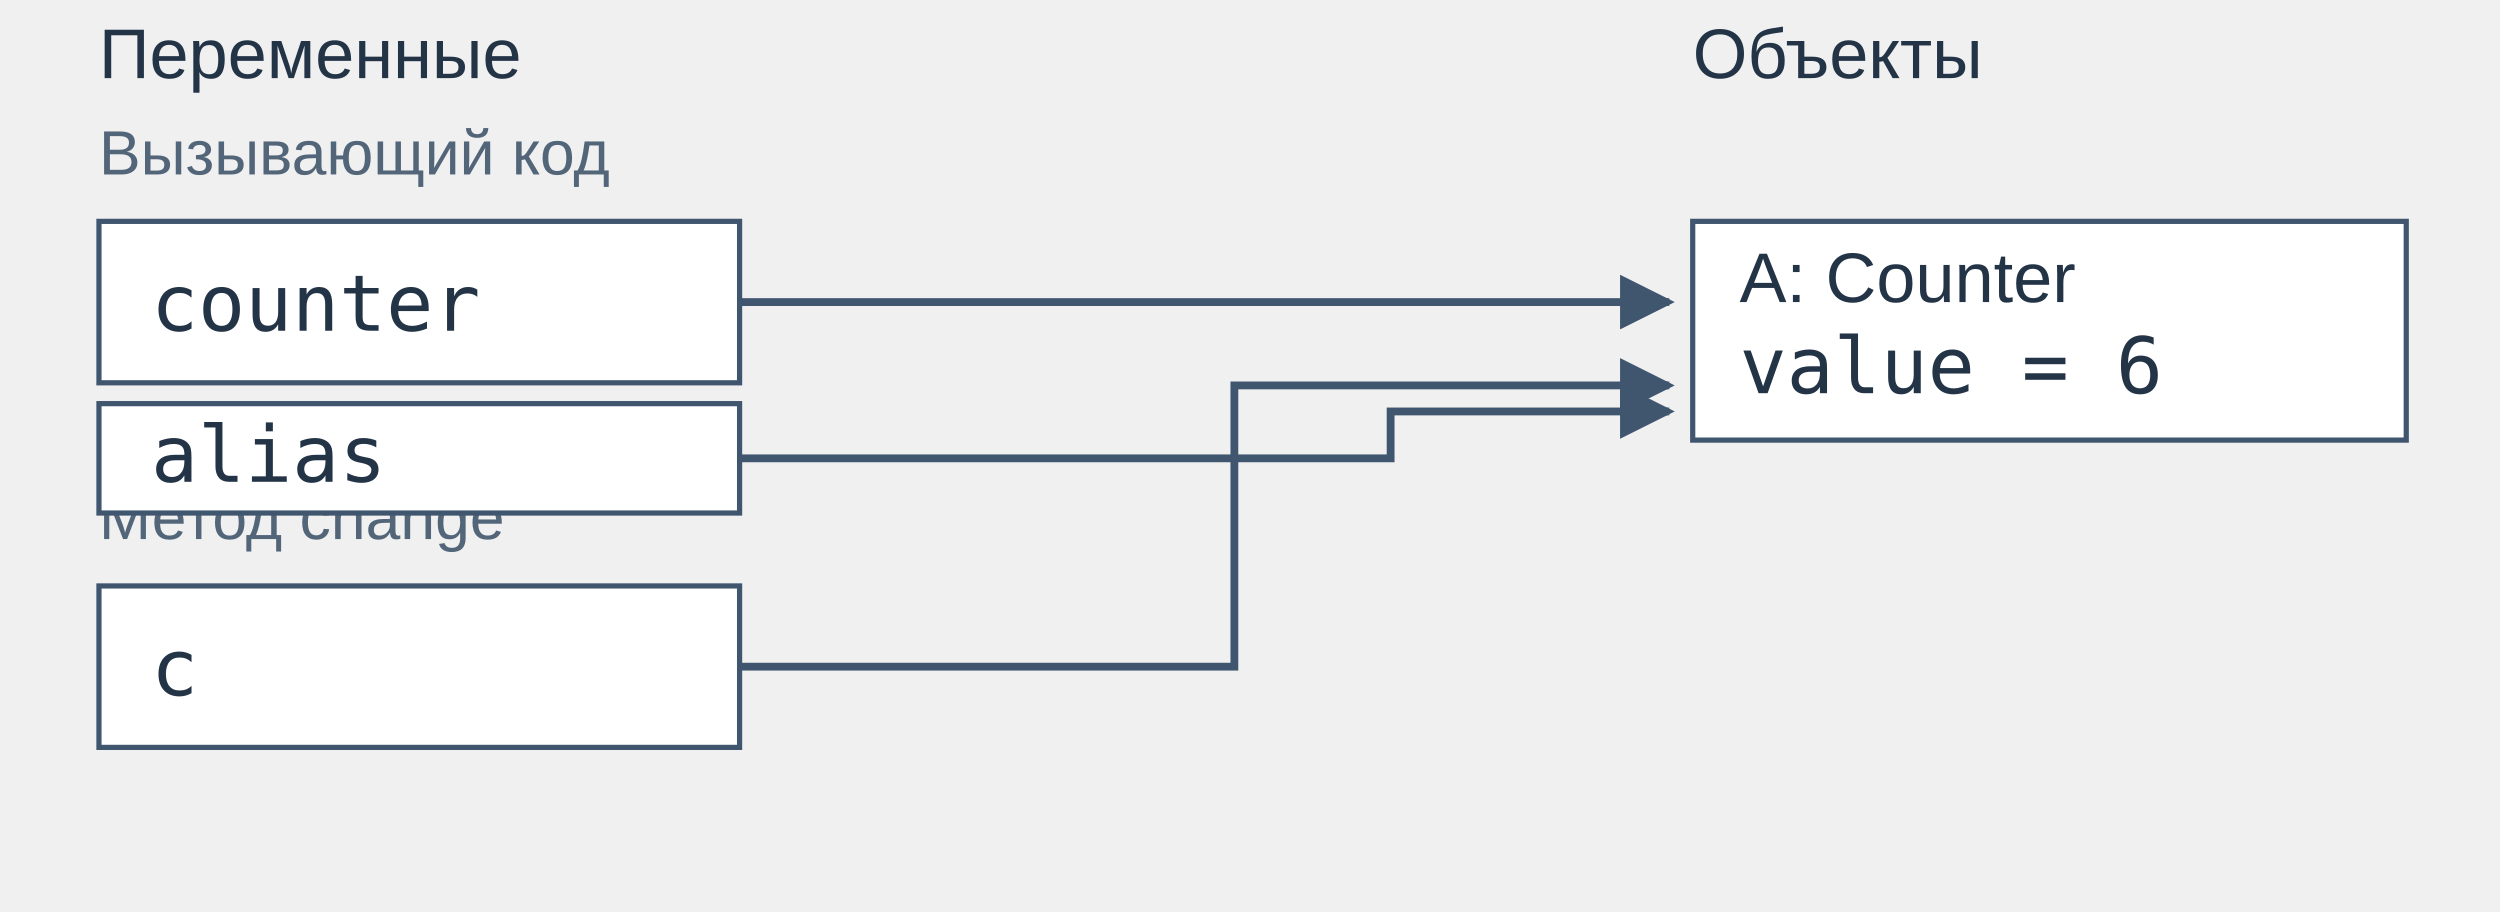
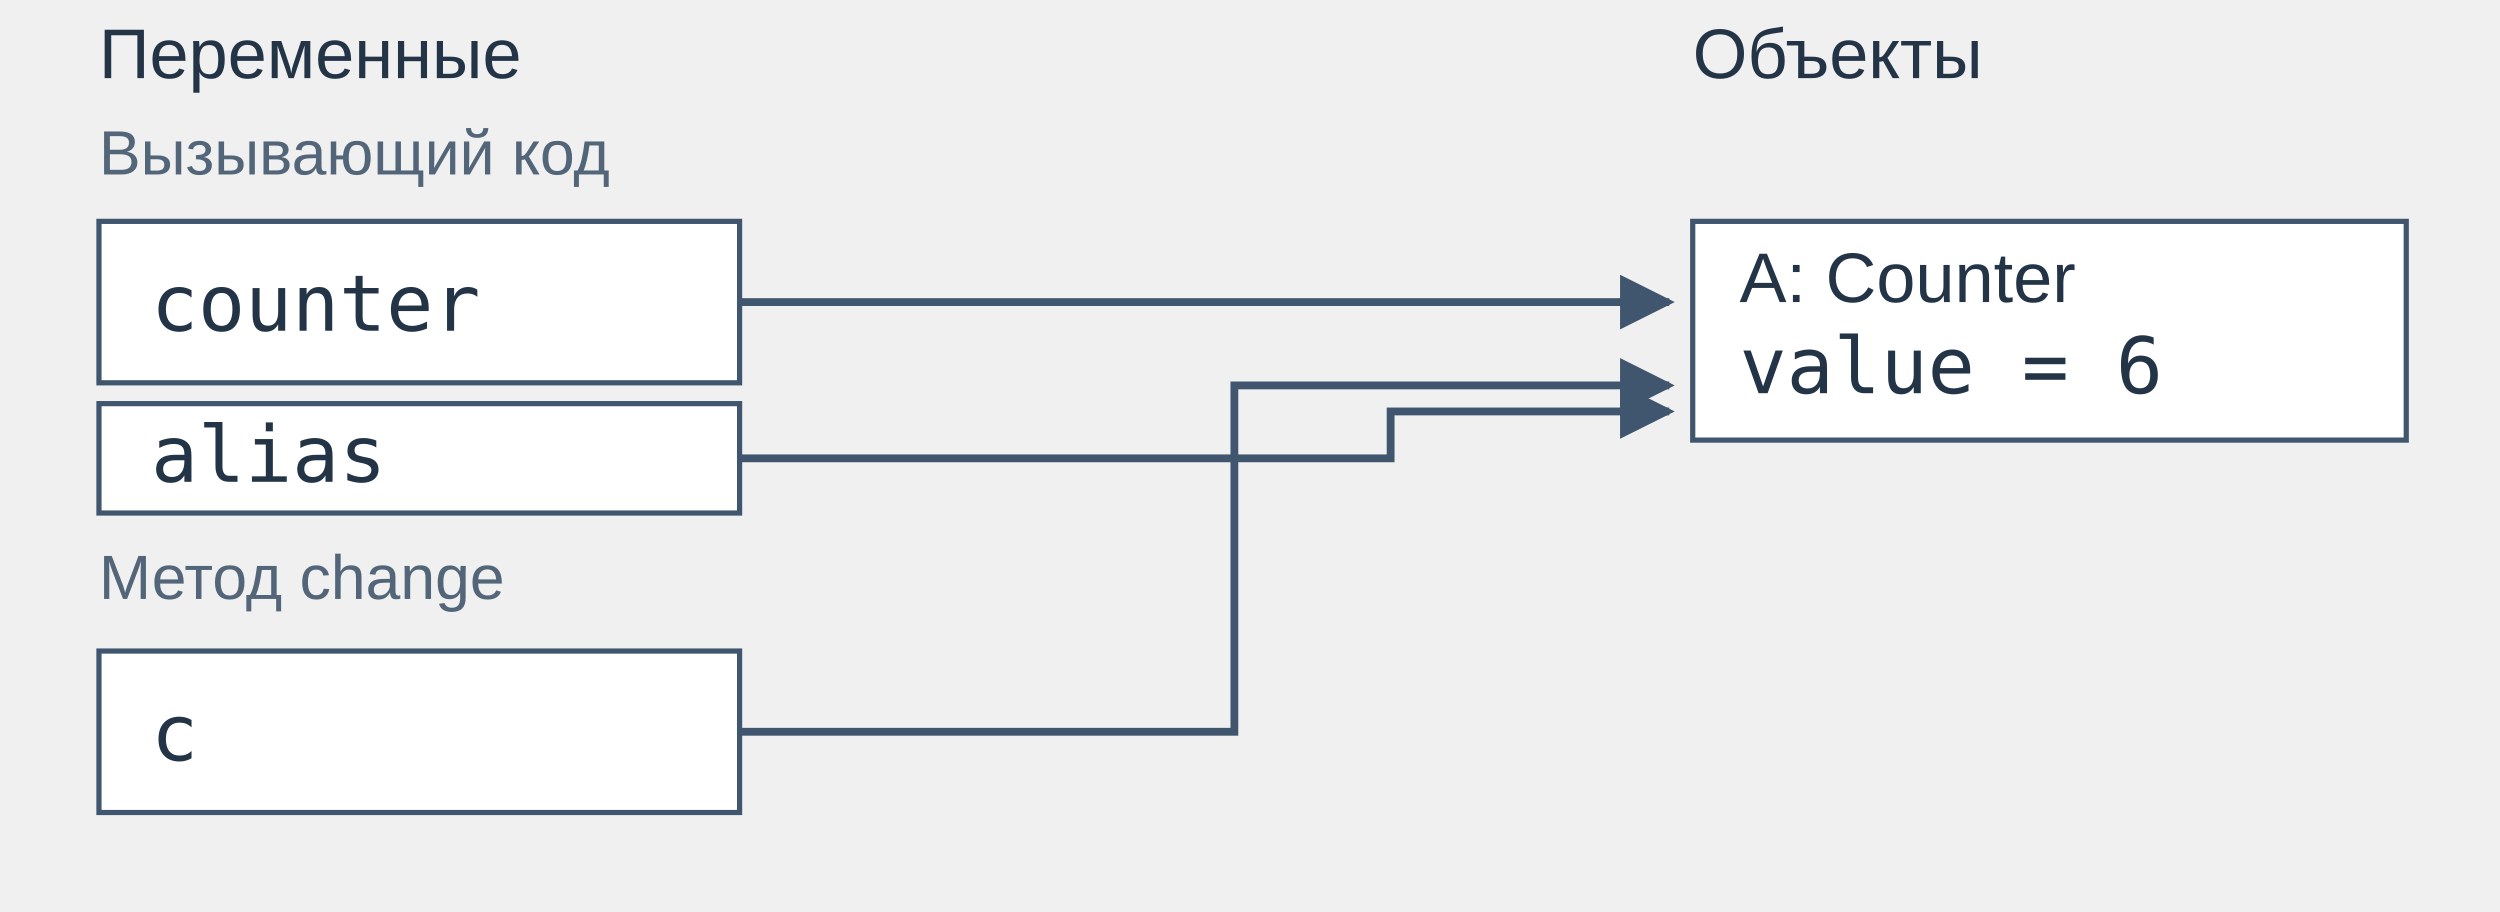
<svg xmlns="http://www.w3.org/2000/svg" viewBox="0 0 960 350" role="img" aria-labelledby="title desc">
  <defs>
    <marker id="arrow" viewBox="0 0 10 10" refX="9" refY="5" markerWidth="7" markerHeight="7" orient="auto-start-reverse">
      <path d="M0 0 L10 5 L0 10 Z" fill="#40566f" />
    </marker>
  </defs>
  <style>text{font-family:Arial,sans-serif;fill:#243447} .label{font-size:27px} .value{font-family:monospace;font-size:30px} .scope{font-size:24px;fill:#536579} .box{fill:#fff;stroke:#40566f;stroke-width:2} .link{fill:none;stroke:#40566f;stroke-width:3;marker-end:url(#arrow)}</style>
  <text x="38" y="30" class="label">Переменные</text>
  <text x="650" y="30" class="label">Объекты</text>
  <text x="38" y="67" class="scope">Вызывающий код</text>
  <rect x="38" y="85" width="246" height="62" class="box" />
  <text x="58" y="127" class="value">counter</text>
-   <text x="38" y="207" class="scope">Метод change</text>
-   <rect x="38" y="225" width="246" height="62" class="box" />
-   <text x="58" y="267" class="value">c</text>
+   <text x="38" y="230" class="scope">Метод change</text>
+   <rect x="38" y="250" width="246" height="62" class="box" />
+   <text x="58" y="292" class="value">c</text>
  <rect x="650" y="85" width="274" height="84" class="box" />
  <text x="668" y="116" class="label">A: Counter</text>
  <text x="668" y="151" class="value">value = 6</text>
  <path d="M284 116 H641" class="link" />
-   <path d="M284 256 H474 V148 H641" class="link" />
+   <path d="M284 281 H474 V148 H641" class="link" />
  <rect x="38" y="155" width="246" height="42" class="box" />
  <text x="58" y="185" class="value">alias</text>
  <path d="M284 176 H534 V158 H641" class="link" />
</svg>
